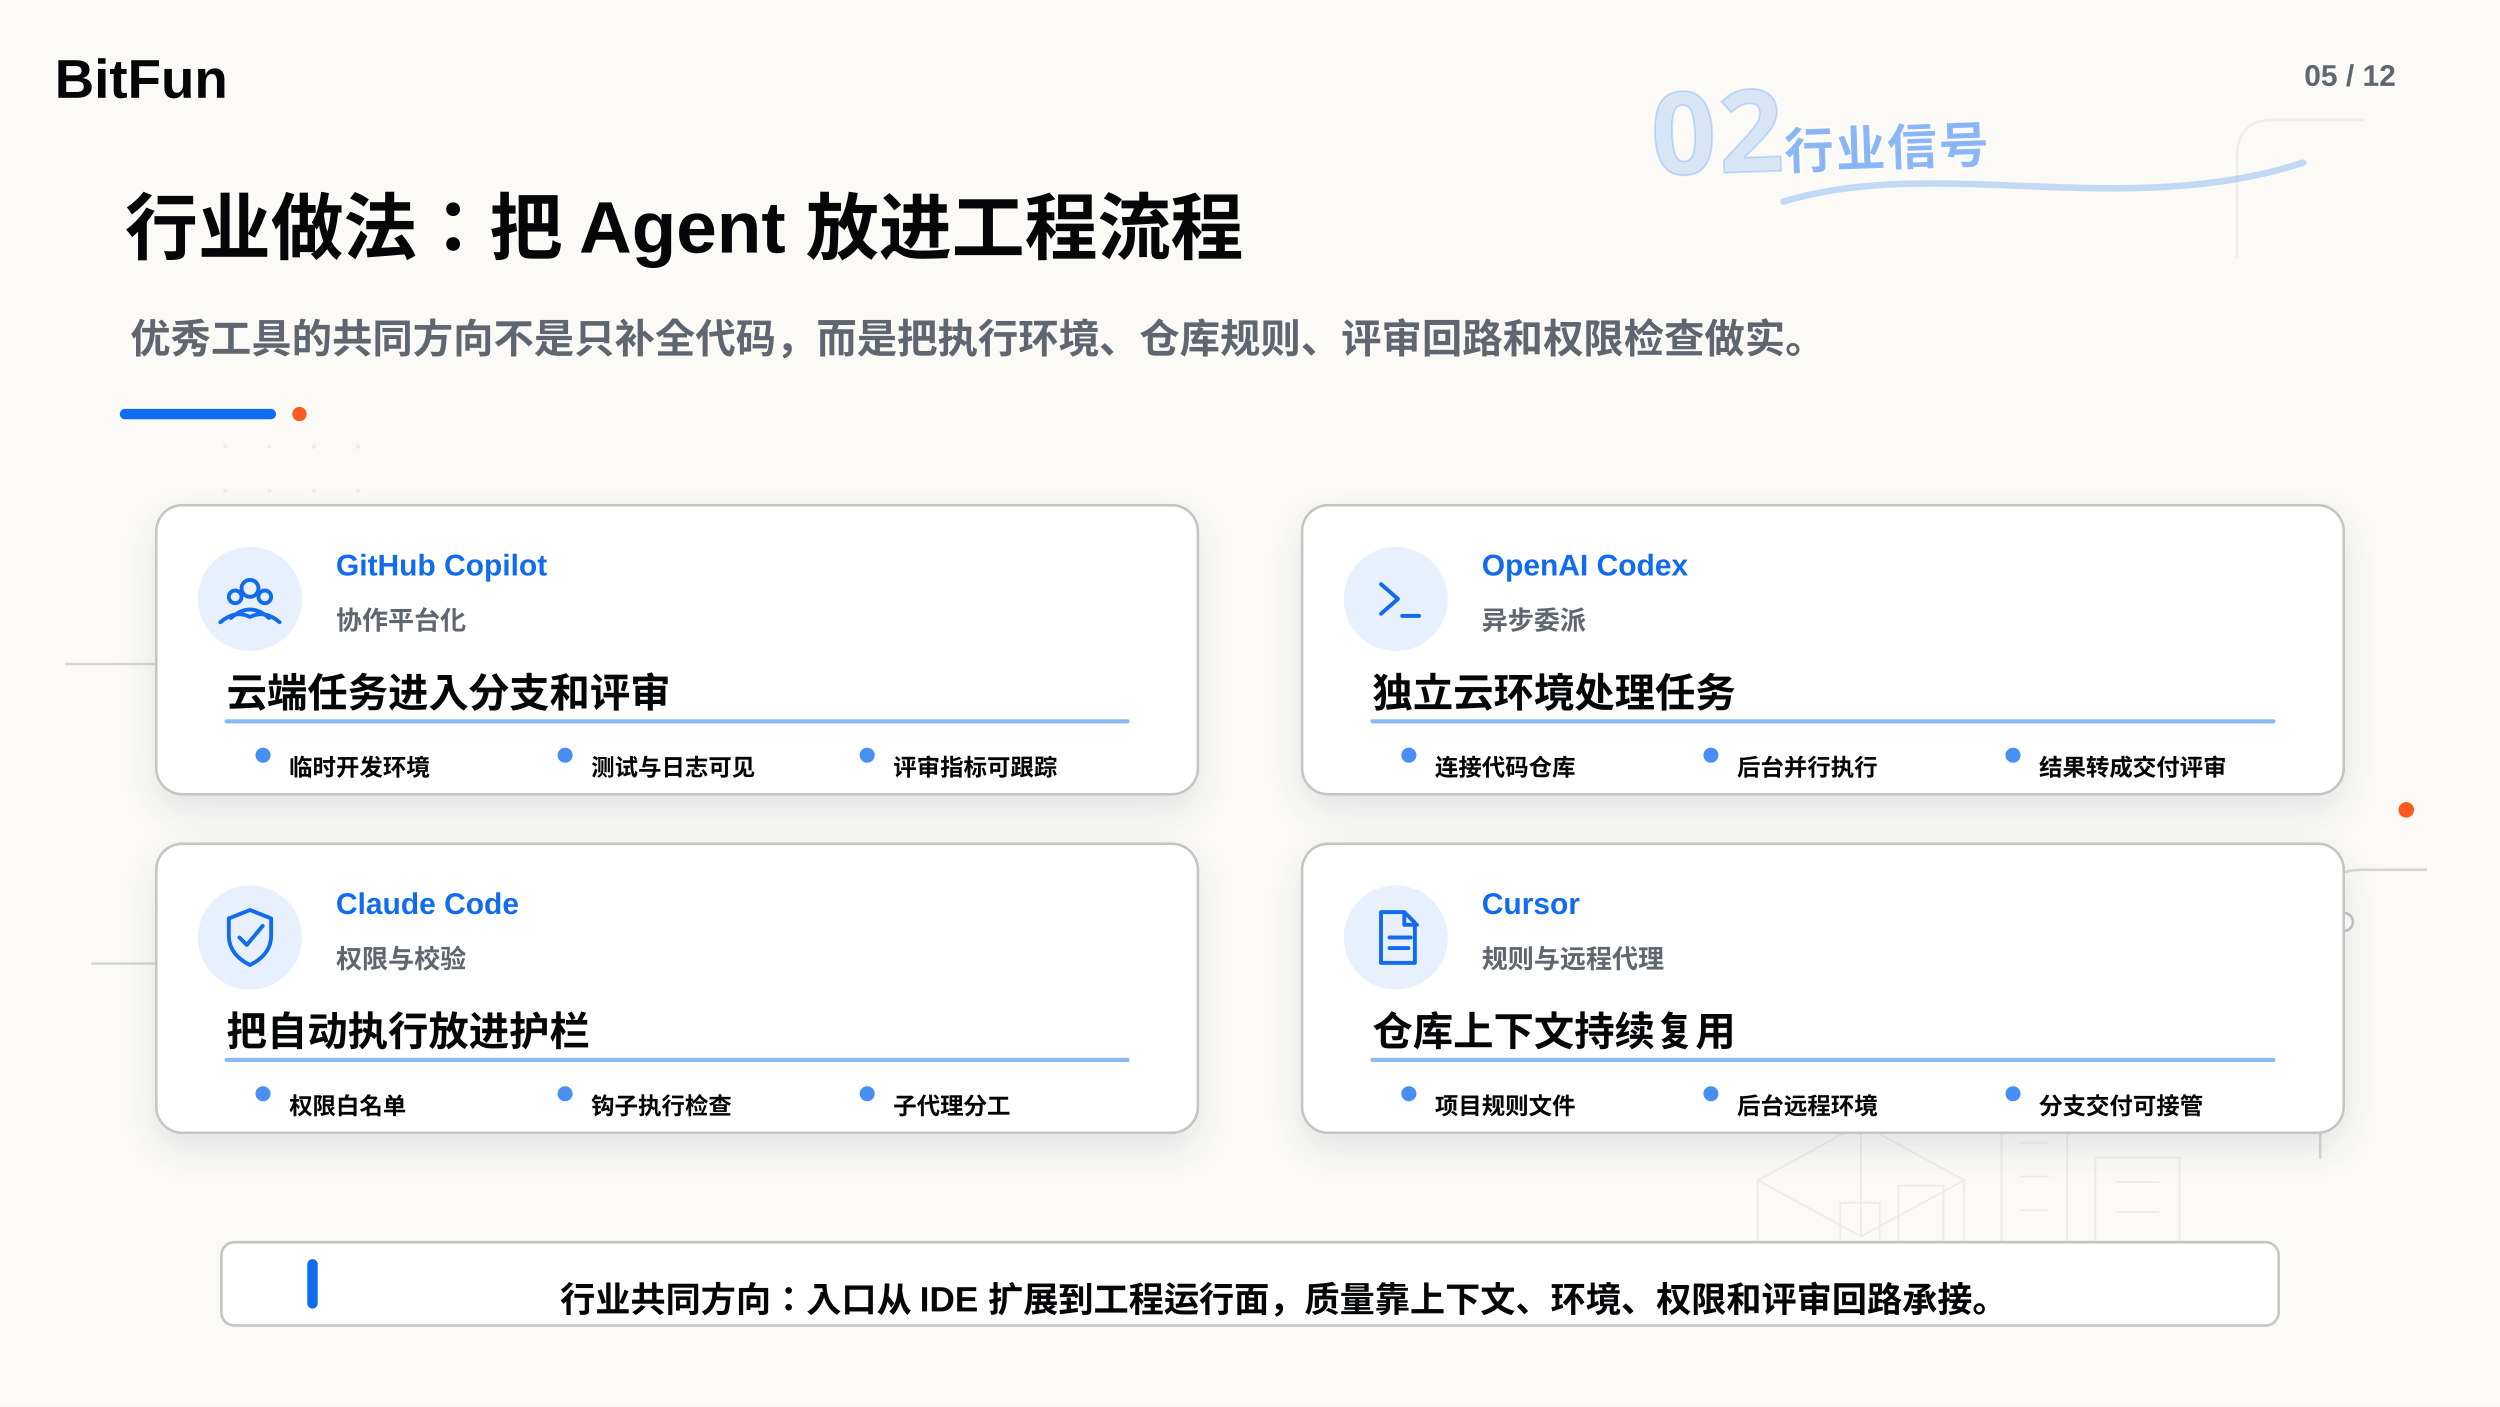
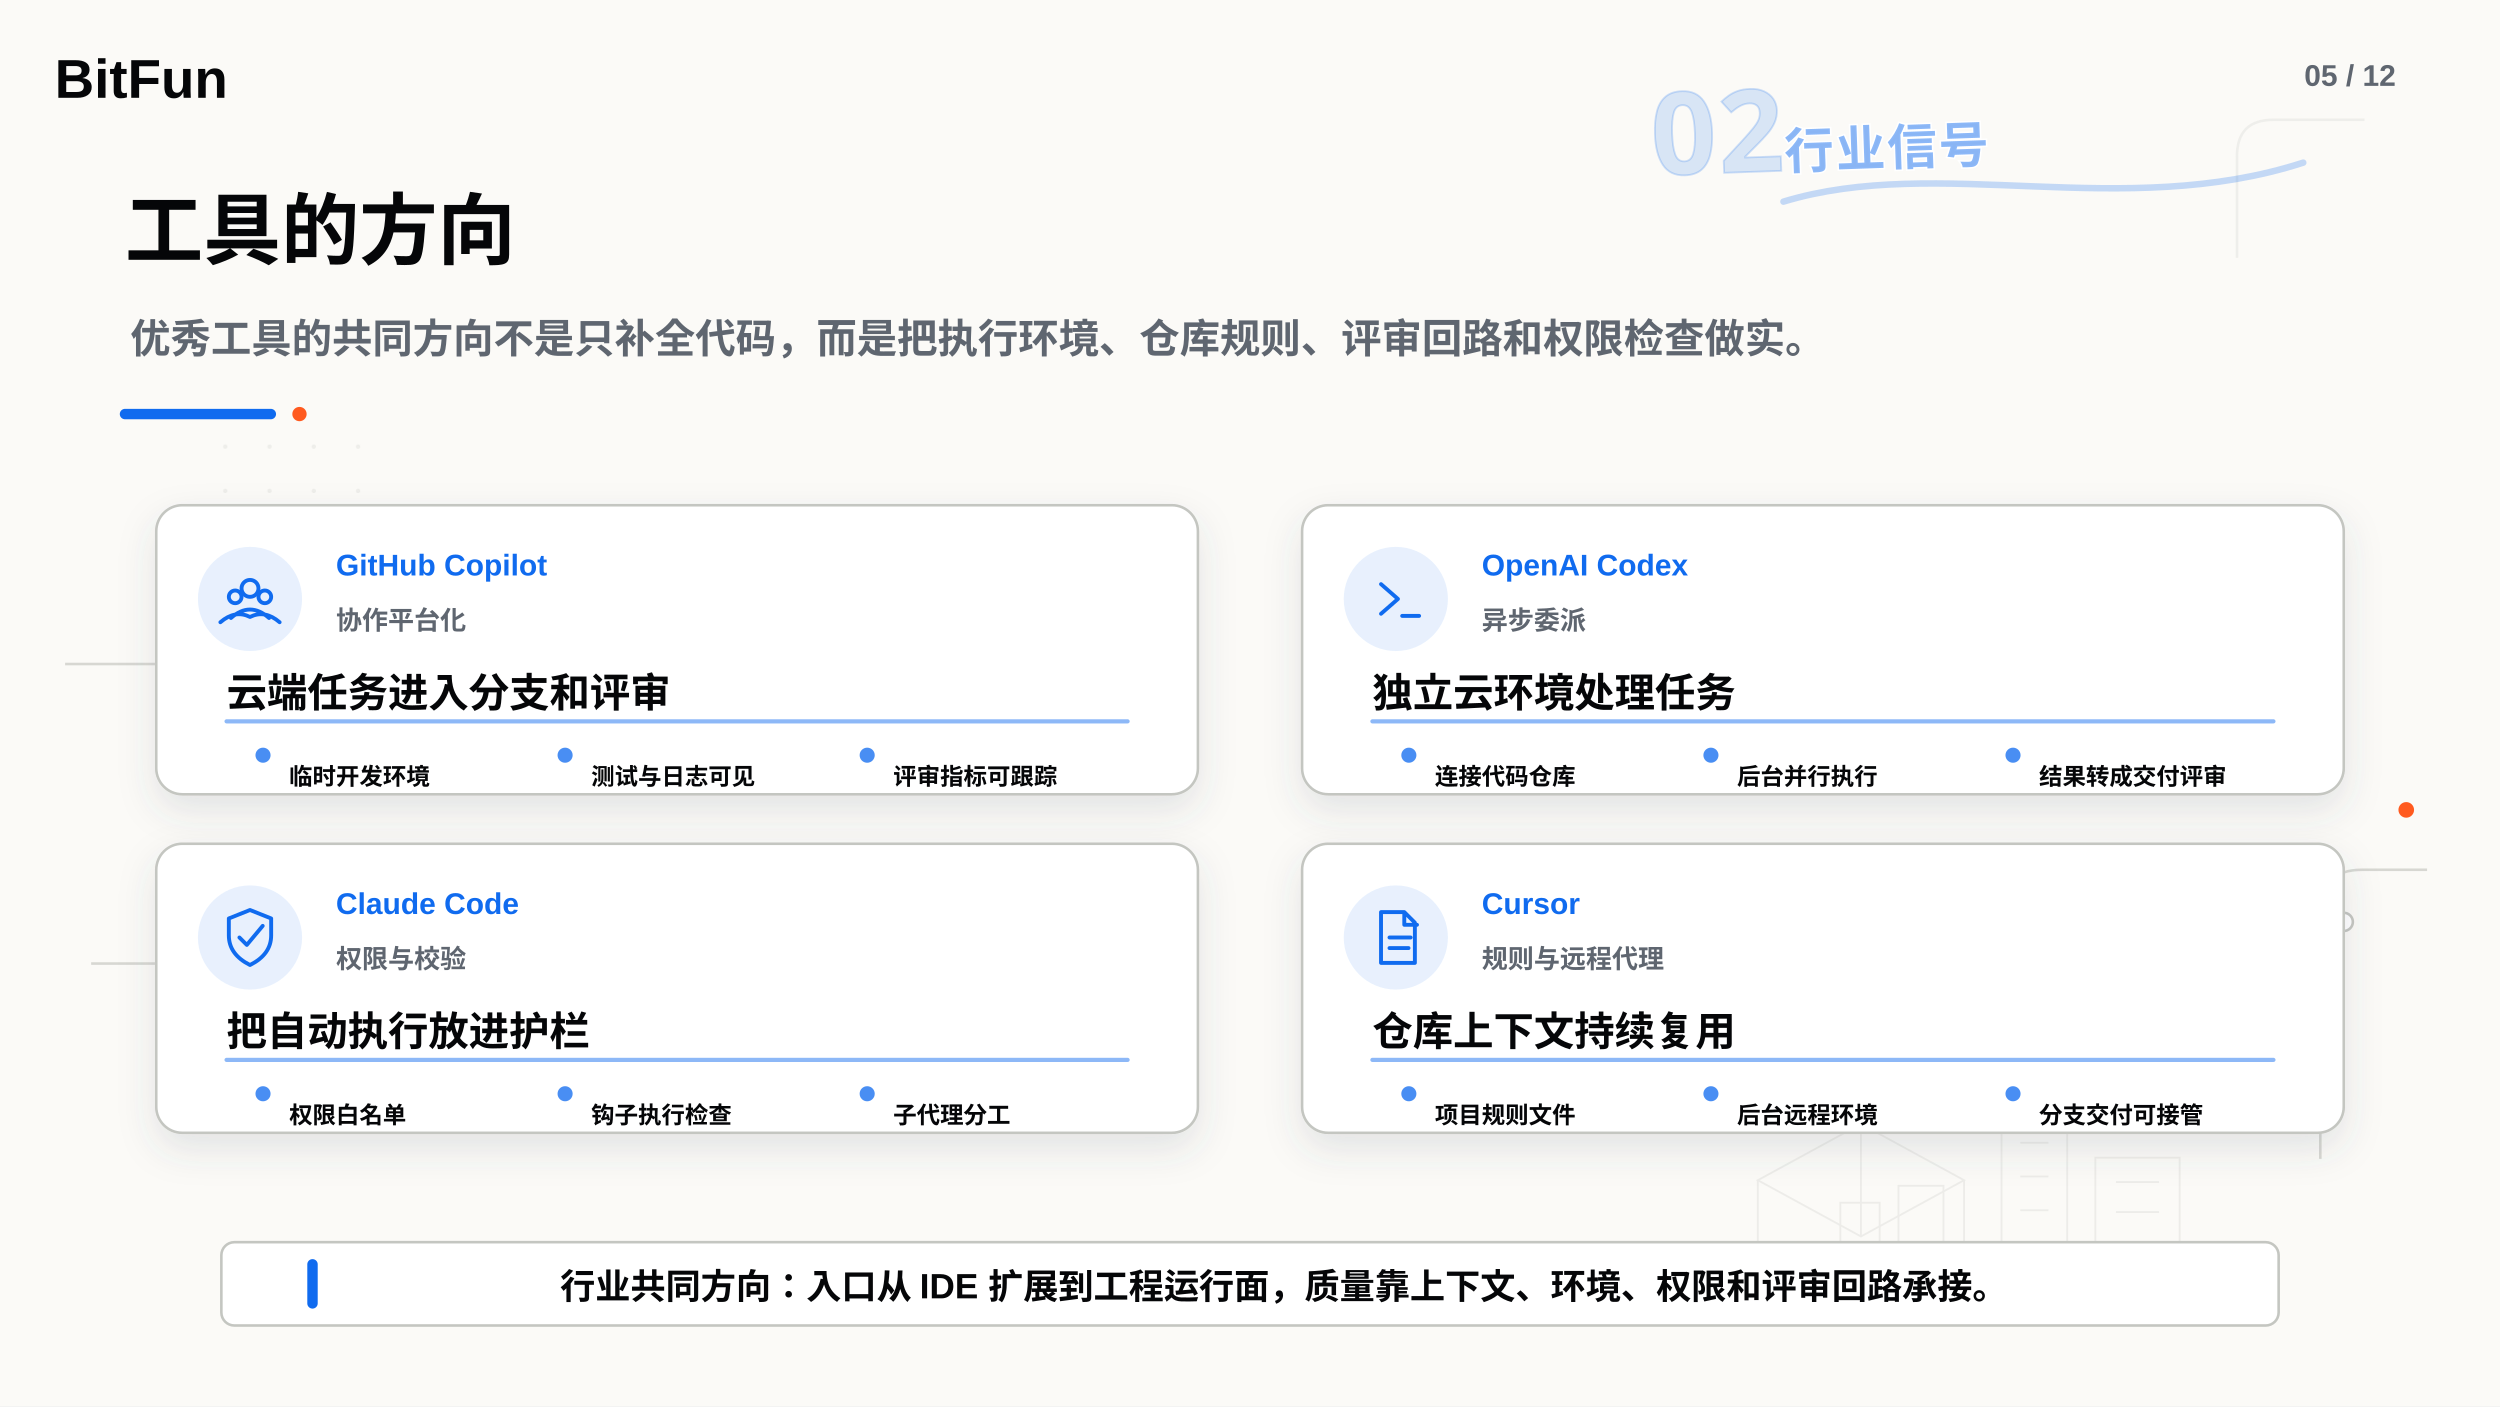
<svg xmlns="http://www.w3.org/2000/svg" width="1920" height="1080" viewBox="0 0 1920 1080">
  <defs>
    <pattern id="lightDots" width="34" height="34" patternUnits="userSpaceOnUse">
      <circle cx="3" cy="3" r="1.7" fill="#C4C6C1" opacity="0.55" />
    </pattern>
    <filter id="paperShadow" x="-18%" y="-18%" width="136%" height="150%">
      <feDropShadow dx="0" dy="12" stdDeviation="14" flood-color="#4B5563" flood-opacity="0.13" />
    </filter>
    <marker id="arrowBlue" markerWidth="12" markerHeight="12" refX="9" refY="6" orient="auto" markerUnits="strokeWidth">
      <path d="M2 2 L10 6 L2 10" fill="none" stroke="#106BEF" stroke-width="2" />
    </marker>
    <marker id="arrowGray" markerWidth="12" markerHeight="12" refX="9" refY="6" orient="auto" markerUnits="strokeWidth">
      <path d="M2 2 L10 6 L2 10" fill="none" stroke="#A5A9AE" stroke-width="2" />
    </marker>
  </defs>
  <rect width="1920" height="1080" fill="#FBFAF7" />
  <path d="M1816 92 h-70 q-28 0 -28 28 v78" stroke="#D7D7D2" stroke-width="2" fill="none" opacity="0.34" />
  <path d="M1782 890 v-190 q0 -32 32 -32 h50" stroke="#D7D7D2" stroke-width="2" fill="none" />
  <path d="M1650 820 h112 q30 0 30 -30 v-80" stroke="#D7D7D2" stroke-width="2" fill="none" />
  <circle cx="1800" cy="708" r="7" fill="#FFFFFF" stroke="#C4C6C1" stroke-width="2" />
  <circle cx="1762" cy="820" r="7" fill="#106BEF" />
  <circle cx="1848" cy="622" r="6" fill="#FF5A1F" />
  <rect x="1378" y="720" width="180" height="120" fill="url(#lightDots)" opacity="0.48" />
  <rect x="152" y="318" width="128" height="96" fill="url(#lightDots)" opacity="0.42" />
  <path d="M70 740 h120 v118 h250" stroke="#D7D7D2" stroke-width="2" fill="none" />
  <path d="M50 510 h116 q26 0 26 26 v52" stroke="#D7D7D2" stroke-width="2" fill="none" />
  <circle cx="150" cy="857" r="5" fill="#FF5A1F" />
  <g opacity="0.26" transform="translate(1350 820) scale(0.72)">
    <path d="M0 120 L110 60 L220 120 L110 180 Z" fill="none" stroke="#C4C6C1" stroke-width="2" />
    <path d="M110 60 V180 M0 120 V220 M220 120 V220 M0 220 H320" stroke="#C4C6C1" stroke-width="2" fill="none" />
    <path d="M260 50 h70 v170 h-70 Z M280 80 h30 M280 116 h30 M280 152 h30" stroke="#C4C6C1" stroke-width="2" fill="none" />
    <path d="M360 96 h90 v124 h-90 Z M382 122 h46 M382 154 h46 M382 186 h46" stroke="#C4C6C1" stroke-width="2" fill="none" />
    <path d="M88 144 h42 v76 h-42 Z M150 126 h48 v94 h-48 Z" stroke="#C4C6C1" stroke-width="2" fill="none" />
  </g>
  <g transform="rotate(-2 1508 104)">
    <text x="1268" y="58" style="font-family:'Arial Black','Microsoft YaHei','Noto Sans SC',sans-serif;font-size:88px;font-weight:900;letter-spacing:1.4px;fill:#106BEF;fill-opacity:0.15;stroke:#106BEF;stroke-width:1.4;stroke-opacity:0.2;paint-order:stroke">02</text>
    <text x="1370" y="92" style="font-family:'Microsoft YaHei','Noto Sans SC','Segoe UI',sans-serif;font-size:38px;font-weight:900;letter-spacing:1.6px;fill:#106BEF;stroke:#FFFFFF;stroke-width:2.4;paint-order:stroke;fill-opacity:0.48">行业信号</text>
    <path d="M1368 150 C1488 118 1628 174 1768 134" stroke="#106BEF" stroke-width="5" stroke-linecap="round" fill="none" opacity="0.24" />
  </g>
  <style>
      text { font-family: "Microsoft YaHei", "Noto Sans SC", "PingFang SC", "Segoe UI", Arial, sans-serif; dominant-baseline: hanging; }
      .brand5 { font-size: 42px; font-weight: 900; fill: #050608; }
      .num5 { font-family: "Arial", "Microsoft YaHei", sans-serif; font-weight: 900; fill: #050608; }
      .h15 { font-size: 68px; font-weight: 900; fill: #050608; letter-spacing: 0; }
      .h25 { font-size: 58px; font-weight: 900; fill: #050608; letter-spacing: 0; }
      .sub5 { font-size: 31px; font-weight: 560; fill: #5F6670; }
      .body5 { font-size: 30px; font-weight: 700; fill: #050608; }
      .muted5 { font-size: 24px; font-weight: 560; fill: #5F6670; }
      .label5 { font-size: 29px; font-weight: 900; fill: #050608; }
      .small5 { font-size: 23px; font-weight: 760; fill: #5F6670; }
      .micro5 { font-size: 19px; font-weight: 760; fill: #5F6670; }
    </style>
  <text x="42" y="46" class="brand5">BitFun</text>
  <text x="1840" y="50" class="small5" text-anchor="end">05 / 12</text>
-   <text x="96" y="146" class="h15" style="font-size:56px">行业做法：把 Agent 放进工程流程</text>
+   <text x="96" y="146" class="h15" style="font-size:60px">工具的方向</text>
  <text x="100" y="244" class="sub5">优秀工具的共同方向不是只补全代码，而是把执行环境、仓库规则、评审回路和权限检查做实。</text>
  <path d="M96 318 h112" stroke="#106BEF" stroke-width="8" stroke-linecap="round" />
  <circle cx="230" cy="318" r="5.5" fill="#FF5A1F" />
  <rect x="120" y="388" width="800" height="222" rx="20" fill="#FFFFFF" stroke="#C4C6C1" stroke-width="2" filter="url(#paperShadow)" />
  <circle cx="192" cy="460" r="40" fill="#106BEF" opacity="0.10" />
  <g transform="translate(166 434) scale(0.8125)">
    <circle cx="32" cy="22" r="8" stroke="#106BEF" stroke-width="3.692" stroke-linecap="round" stroke-linejoin="round" fill="none" />
    <circle cx="18" cy="30" r="6" stroke="#106BEF" stroke-width="3.692" stroke-linecap="round" stroke-linejoin="round" fill="none" />
    <circle cx="46" cy="30" r="6" stroke="#106BEF" stroke-width="3.692" stroke-linecap="round" stroke-linejoin="round" fill="none" />
    <path d="M14 50 q18 -16 36 0 M4 54 q14 -12 28 -5 M32 49 q14 -7 28 5" stroke="#106BEF" stroke-width="3.692" stroke-linecap="round" stroke-linejoin="round" fill="none" />
  </g>
  <text x="258" y="426" class="small5" style="font-size:23px;fill:#106BEF;font-weight:900">GitHub Copilot</text>
  <text x="258" y="466" class="micro5" style="font-size:20px;fill:#5F6670;font-weight:820">协作平台化</text>
  <text x="174" y="516" class="num5" style="font-size:31px;fill:#050608">云端任务进入分支和评审</text>
  <path d="M174 554 H866" stroke="#106BEF" stroke-width="3.2" stroke-linecap="round" opacity="0.48" />
  <circle cx="202" cy="580" r="5.8" fill="#106BEF" opacity="0.76" />
-   <text x="222" y="580" class="micro5" dominant-baseline="middle" alignment-baseline="middle" style="font-size:18px;fill:#050608;font-weight:850">临时开发环境</text>
+   <text x="222" y="587" class="micro5" style="font-size:18px;fill:#050608;font-weight:850">临时开发环境</text>
  <circle cx="434" cy="580" r="5.8" fill="#106BEF" opacity="0.76" />
-   <text x="454" y="580" class="micro5" dominant-baseline="middle" alignment-baseline="middle" style="font-size:18px;fill:#050608;font-weight:850">测试与日志可见</text>
+   <text x="454" y="587" class="micro5" style="font-size:18px;fill:#050608;font-weight:850">测试与日志可见</text>
  <circle cx="666" cy="580" r="5.8" fill="#106BEF" opacity="0.76" />
-   <text x="686" y="580" class="micro5" dominant-baseline="middle" alignment-baseline="middle" style="font-size:18px;fill:#050608;font-weight:850">评审指标可跟踪</text>
+   <text x="686" y="587" class="micro5" style="font-size:18px;fill:#050608;font-weight:850">评审指标可跟踪</text>
  <rect x="1000" y="388" width="800" height="222" rx="20" fill="#FFFFFF" stroke="#C4C6C1" stroke-width="2" filter="url(#paperShadow)" />
  <circle cx="1072" cy="460" r="40" fill="#106BEF" opacity="0.10" />
  <g transform="translate(1046 434) scale(0.8125)">
    <path d="M18 18 L34 32 L18 46" stroke="#106BEF" stroke-width="3.692" stroke-linecap="round" stroke-linejoin="round" fill="none" />
    <path d="M38 48 h16" stroke="#106BEF" stroke-width="3.692" stroke-linecap="round" stroke-linejoin="round" fill="none" />
  </g>
  <text x="1138" y="426" class="small5" style="font-size:23px;fill:#106BEF;font-weight:900">OpenAI Codex</text>
  <text x="1138" y="466" class="micro5" style="font-size:20px;fill:#5F6670;font-weight:820">异步委派</text>
  <text x="1054" y="516" class="num5" style="font-size:31px;fill:#050608">独立云环境处理任务</text>
  <path d="M1054 554 H1746" stroke="#106BEF" stroke-width="3.2" stroke-linecap="round" opacity="0.48" />
  <circle cx="1082" cy="580" r="5.8" fill="#106BEF" opacity="0.76" />
-   <text x="1102" y="580" class="micro5" dominant-baseline="middle" alignment-baseline="middle" style="font-size:18px;fill:#050608;font-weight:850">连接代码仓库</text>
+   <text x="1102" y="587" class="micro5" style="font-size:18px;fill:#050608;font-weight:850">连接代码仓库</text>
  <circle cx="1314" cy="580" r="5.8" fill="#106BEF" opacity="0.76" />
-   <text x="1334" y="580" class="micro5" dominant-baseline="middle" alignment-baseline="middle" style="font-size:18px;fill:#050608;font-weight:850">后台并行执行</text>
+   <text x="1334" y="587" class="micro5" style="font-size:18px;fill:#050608;font-weight:850">后台并行执行</text>
  <circle cx="1546" cy="580" r="5.8" fill="#106BEF" opacity="0.76" />
-   <text x="1566" y="580" class="micro5" dominant-baseline="middle" alignment-baseline="middle" style="font-size:18px;fill:#050608;font-weight:850">结果转成交付评审</text>
+   <text x="1566" y="587" class="micro5" style="font-size:18px;fill:#050608;font-weight:850">结果转成交付评审</text>
  <rect x="120" y="648" width="800" height="222" rx="20" fill="#FFFFFF" stroke="#C4C6C1" stroke-width="2" filter="url(#paperShadow)" />
  <circle cx="192" cy="720" r="40" fill="#106BEF" opacity="0.10" />
  <g transform="translate(166 694) scale(0.8125)">
    <path d="M32 6 L52 14 V30 q0 18 -20 28 Q12 48 12 30 V14 Z M22 32 l7 7 l15 -18" stroke="#106BEF" stroke-width="3.692" stroke-linecap="round" stroke-linejoin="round" fill="none" />
  </g>
  <text x="258" y="686" class="small5" style="font-size:23px;fill:#106BEF;font-weight:900">Claude Code</text>
  <text x="258" y="726" class="micro5" style="font-size:20px;fill:#5F6670;font-weight:820">权限与校验</text>
  <text x="174" y="776" class="num5" style="font-size:31px;fill:#050608">把自动执行放进护栏</text>
  <path d="M174 814 H866" stroke="#106BEF" stroke-width="3.2" stroke-linecap="round" opacity="0.48" />
  <circle cx="202" cy="840" r="5.8" fill="#106BEF" opacity="0.76" />
-   <text x="222" y="840" class="micro5" dominant-baseline="middle" alignment-baseline="middle" style="font-size:18px;fill:#050608;font-weight:850">权限白名单</text>
+   <text x="222" y="847" class="micro5" style="font-size:18px;fill:#050608;font-weight:850">权限白名单</text>
  <circle cx="434" cy="840" r="5.8" fill="#106BEF" opacity="0.76" />
-   <text x="454" y="840" class="micro5" dominant-baseline="middle" alignment-baseline="middle" style="font-size:18px;fill:#050608;font-weight:850">钩子执行检查</text>
+   <text x="454" y="847" class="micro5" style="font-size:18px;fill:#050608;font-weight:850">钩子执行检查</text>
  <circle cx="666" cy="840" r="5.8" fill="#106BEF" opacity="0.76" />
-   <text x="686" y="840" class="micro5" dominant-baseline="middle" alignment-baseline="middle" style="font-size:18px;fill:#050608;font-weight:850">子代理分工</text>
+   <text x="686" y="847" class="micro5" style="font-size:18px;fill:#050608;font-weight:850">子代理分工</text>
  <rect x="1000" y="648" width="800" height="222" rx="20" fill="#FFFFFF" stroke="#C4C6C1" stroke-width="2" filter="url(#paperShadow)" />
  <circle cx="1072" cy="720" r="40" fill="#106BEF" opacity="0.10" />
  <g transform="translate(1046 694) scale(0.8125)">
    <path d="M18 8 h22 l10 10 v38 H18 Z M40 8 v12 h12 M26 32 h20 M26 42 h18" stroke="#106BEF" stroke-width="3.692" stroke-linecap="round" stroke-linejoin="round" fill="none" />
  </g>
  <text x="1138" y="686" class="small5" style="font-size:23px;fill:#106BEF;font-weight:900">Cursor</text>
  <text x="1138" y="726" class="micro5" style="font-size:20px;fill:#5F6670;font-weight:820">规则与远程代理</text>
  <text x="1054" y="776" class="num5" style="font-size:31px;fill:#050608">仓库上下文持续复用</text>
  <path d="M1054 814 H1746" stroke="#106BEF" stroke-width="3.2" stroke-linecap="round" opacity="0.48" />
  <circle cx="1082" cy="840" r="5.8" fill="#106BEF" opacity="0.76" />
-   <text x="1102" y="840" class="micro5" dominant-baseline="middle" alignment-baseline="middle" style="font-size:18px;fill:#050608;font-weight:850">项目规则文件</text>
+   <text x="1102" y="847" class="micro5" style="font-size:18px;fill:#050608;font-weight:850">项目规则文件</text>
  <circle cx="1314" cy="840" r="5.8" fill="#106BEF" opacity="0.76" />
-   <text x="1334" y="840" class="micro5" dominant-baseline="middle" alignment-baseline="middle" style="font-size:18px;fill:#050608;font-weight:850">后台远程环境</text>
+   <text x="1334" y="847" class="micro5" style="font-size:18px;fill:#050608;font-weight:850">后台远程环境</text>
  <circle cx="1546" cy="840" r="5.8" fill="#106BEF" opacity="0.76" />
-   <text x="1566" y="840" class="micro5" dominant-baseline="middle" alignment-baseline="middle" style="font-size:18px;fill:#050608;font-weight:850">分支交付可接管</text>
+   <text x="1566" y="847" class="micro5" style="font-size:18px;fill:#050608;font-weight:850">分支交付可接管</text>
  <rect x="170" y="954" width="1580" height="64" rx="10" fill="#FFFFFF" stroke="#C4C6C1" stroke-width="2" />
  <path d="M240 971 v30" stroke="#106BEF" stroke-width="8" stroke-linecap="round" />
-   <text x="986" y="984" class="body5" text-anchor="middle" dominant-baseline="middle" alignment-baseline="middle" style="font-size:27px">行业共同方向：入口从 IDE 扩展到工程运行面，质量靠上下文、环境、权限和评审回路承接。</text>
+   <text x="986" y="974" class="body5" text-anchor="middle" dominant-baseline="middle" alignment-baseline="middle" style="font-size:27px">行业共同方向：入口从 IDE 扩展到工程运行面，质量靠上下文、环境、权限和评审回路承接。</text>
</svg>
